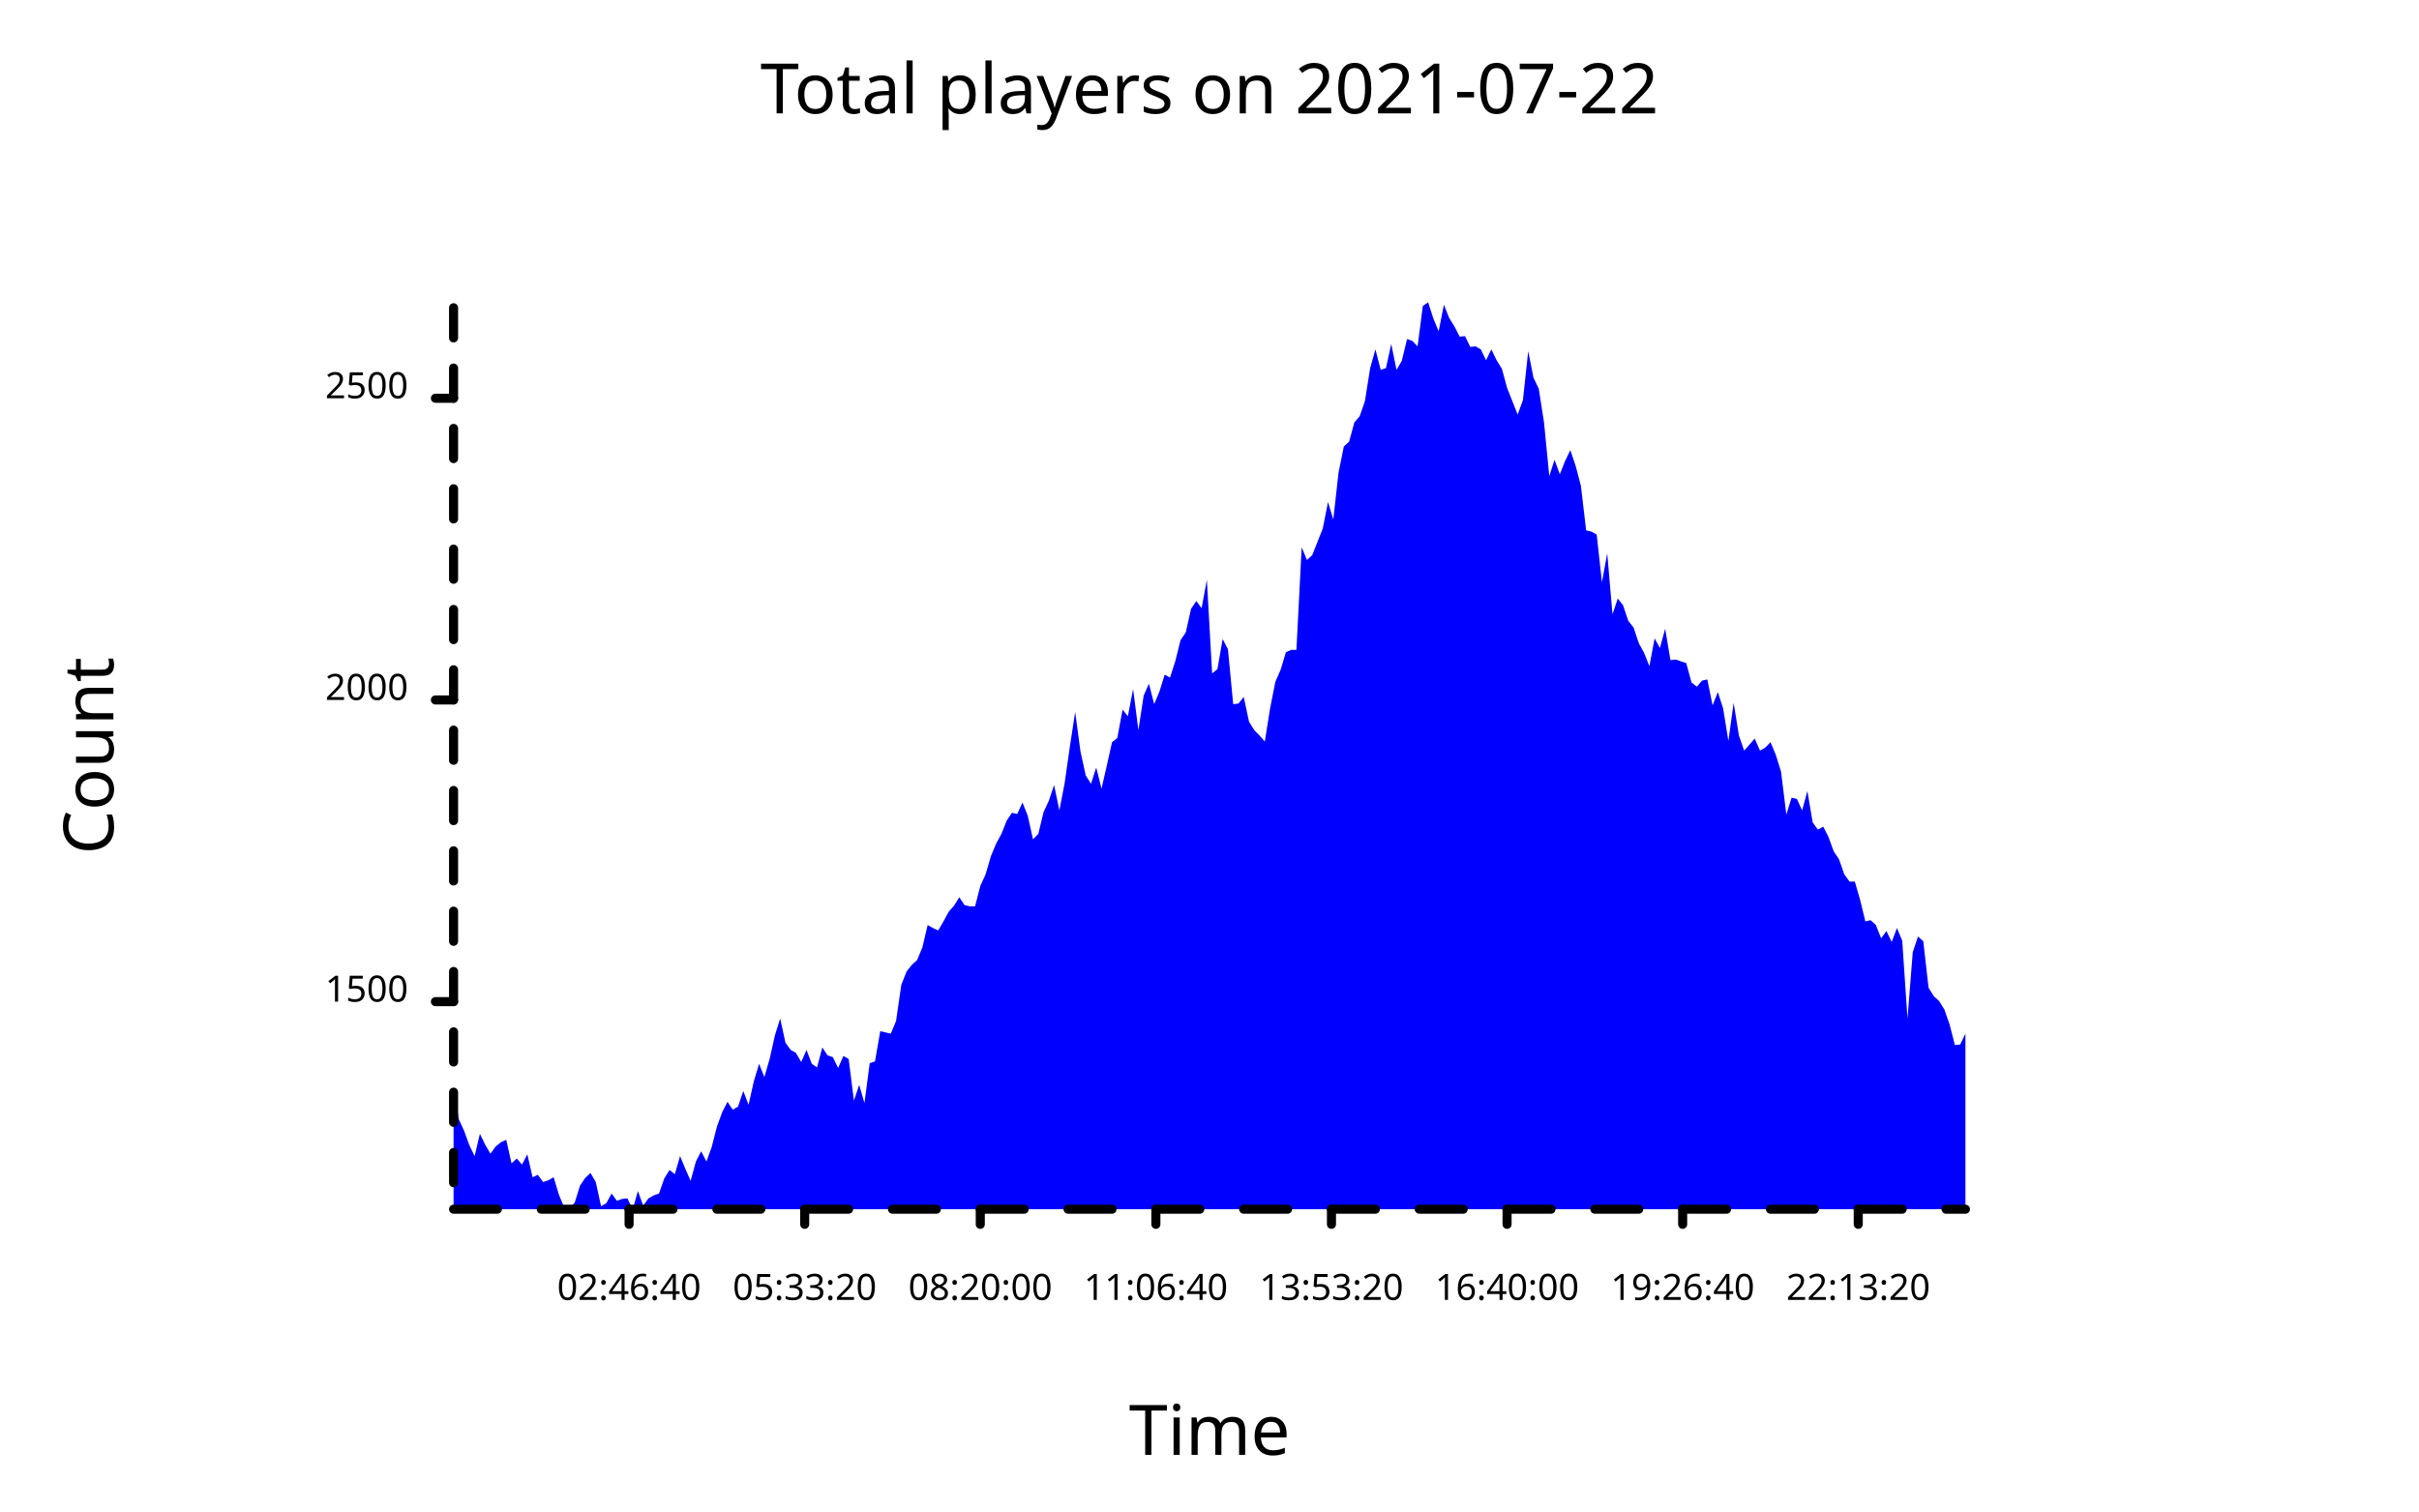
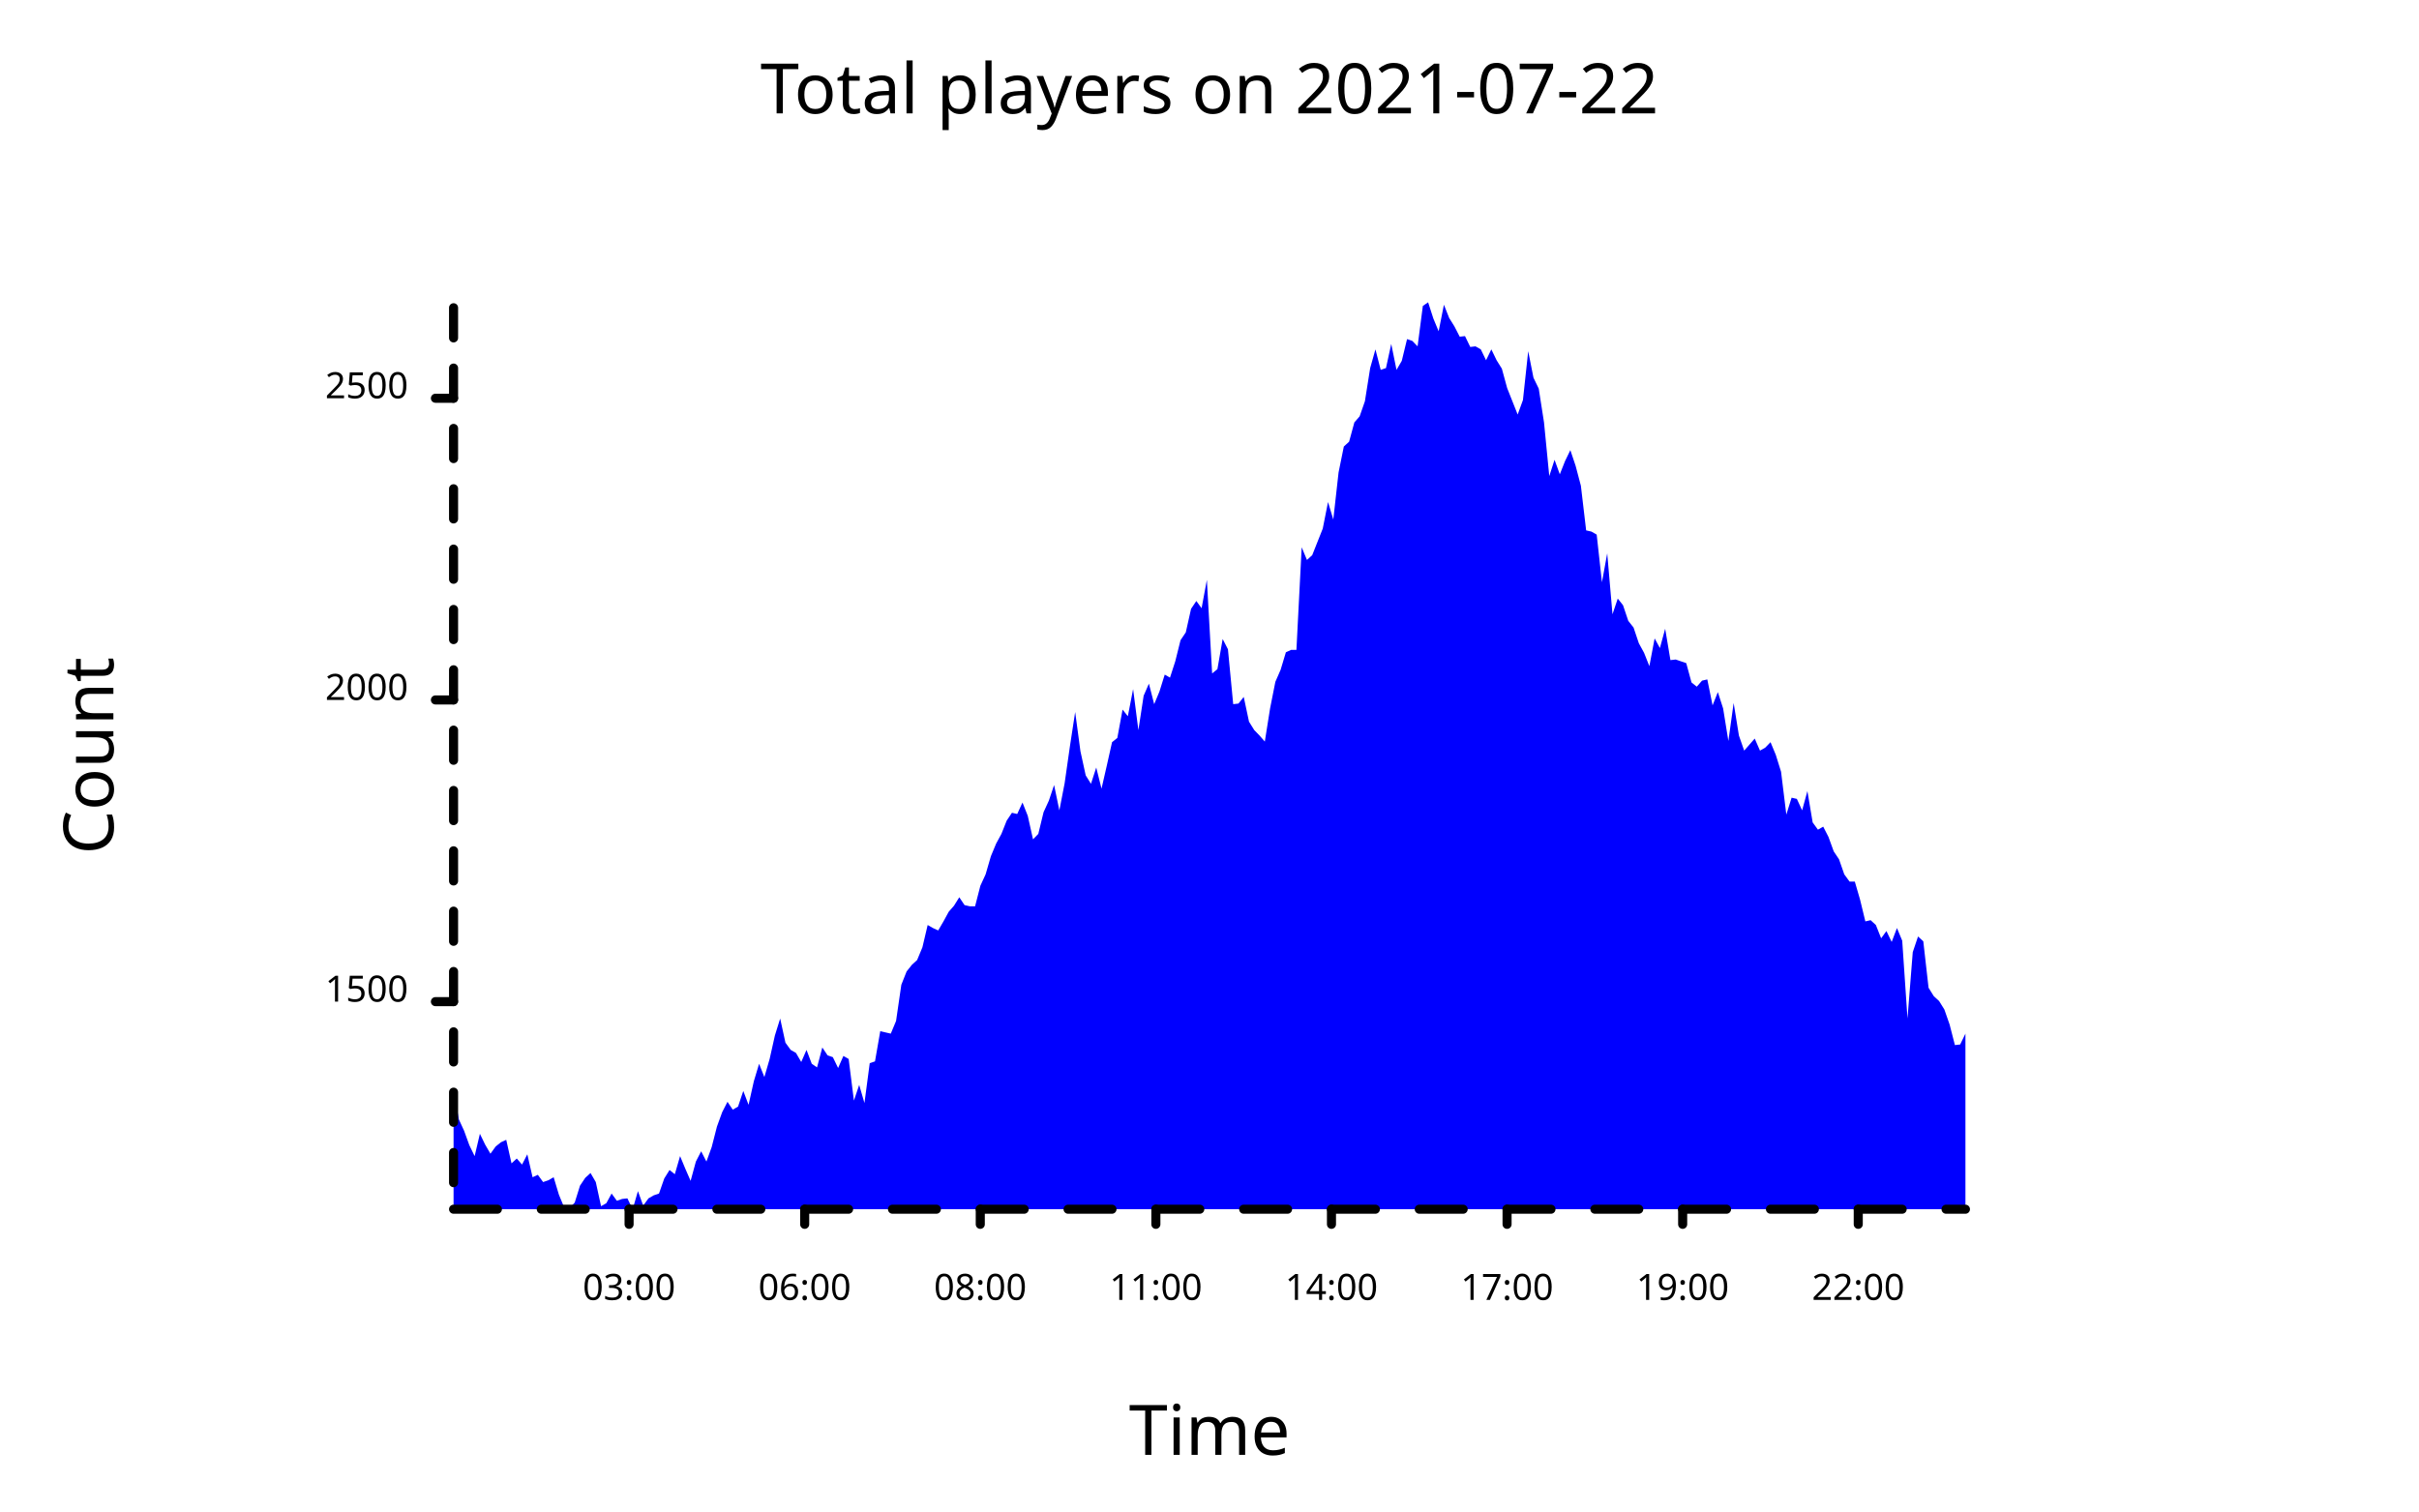
<svg xmlns="http://www.w3.org/2000/svg" class="poloto" width="800" height="500" viewBox="0 0 800 500">
  <style>.poloto { stroke-linecap:round; stroke-linejoin:round; font-family: 'Tahoma', sans-serif; background-color: AliceBlue;} .poloto_scatter{stroke-width:7} .poloto_line{stroke-width:2} .poloto_text{fill: black;} .poloto_axis_lines{stroke: black;stroke-width:3;fill:none;stroke-dasharray:none} .poloto0stroke{stroke:  blue;} .poloto1stroke{stroke:  red;} .poloto2stroke{stroke:  green;} .poloto3stroke{stroke:  gold;} .poloto4stroke{stroke:  aqua;} .poloto5stroke{stroke:  lime;} .poloto6stroke{stroke:  orange;} .poloto7stroke{stroke:  chocolate;} .poloto0fill{fill:blue;} .poloto1fill{fill:red;} .poloto2fill{fill:green;} .poloto3fill{fill:gold;} .poloto4fill{fill:aqua;} .poloto5fill{fill:lime;} .poloto6fill{fill:orange;} .poloto7fill{fill:chocolate;}</style>
  <text class="poloto_text poloto_legend_text" alignment-baseline="middle" text-anchor="start" font-size="large" x="675" y="100" />
  <path class="poloto_linefill poloto0fill" d=" M 150 400 L 150 360.279 L 151.742 370.259 L 153.484 374.052 L 155.226 378.842 L 156.969 382.435 L 158.711 375.05 L 160.453 378.643 L 162.195 381.637 L 163.937 379.242 L 165.679 377.844 L 167.422 377.046 L 169.164 384.83 L 170.906 383.234 L 172.648 385.23 L 174.39 381.836 L 176.132 389.421 L 177.875 388.623 L 179.617 391.018 L 181.359 390.419 L 183.101 389.421 L 184.843 395.21 L 186.585 399.401 L 188.328 399.601 L 190.07 397.804 L 191.812 392.216 L 193.554 389.621 L 195.296 388.024 L 197.038 391.018 L 198.78 399.002 L 200.523 398.004 L 202.265 394.81 L 204.007 397.206 L 205.749 396.607 L 207.491 396.407 L 209.233 400 L 210.976 394.012 L 212.718 398.802 L 214.46 396.407 L 216.202 395.409 L 217.944 394.81 L 219.686 389.82 L 221.429 387.026 L 223.171 388.423 L 224.913 382.435 L 226.655 386.627 L 228.397 390.619 L 230.139 384.232 L 231.882 380.838 L 233.624 384.232 L 235.366 379.441 L 237.108 372.655 L 238.85 367.864 L 240.592 364.471 L 242.334 367.066 L 244.077 366.068 L 245.819 360.878 L 247.561 365.469 L 249.303 357.685 L 251.045 351.896 L 252.787 356.287 L 254.53 350.299 L 256.272 342.515 L 258.014 336.926 L 259.756 344.91 L 261.498 347.305 L 263.24 348.303 L 264.983 351.297 L 266.725 347.305 L 268.467 351.896 L 270.209 353.094 L 271.951 346.507 L 273.693 349.102 L 275.436 349.701 L 277.178 353.293 L 278.92 349.301 L 280.662 350.299 L 282.404 364.072 L 284.146 358.882 L 285.889 364.87 L 287.631 351.697 L 289.373 351.098 L 291.115 341.118 L 292.857 341.517 L 294.599 341.916 L 296.341 337.725 L 298.084 325.749 L 299.826 321.357 L 301.568 319.162 L 303.31 317.565 L 305.052 313.373 L 306.794 305.988 L 308.537 306.986 L 310.279 307.784 L 312.021 304.79 L 313.763 301.597 L 315.505 299.601 L 317.247 296.806 L 318.99 299.401 L 320.732 299.8 L 322.474 299.8 L 324.216 293.014 L 325.958 289.222 L 327.7 283.234 L 329.443 279.042 L 331.185 275.848 L 332.927 271.457 L 334.669 268.862 L 336.411 269.261 L 338.153 265.469 L 339.895 269.86 L 341.638 277.645 L 343.38 275.848 L 345.122 268.663 L 346.864 264.87 L 348.606 259.681 L 350.348 268.064 L 352.091 259.082 L 353.833 246.906 L 355.575 235.529 L 357.317 248.503 L 359.059 256.487 L 360.801 259.281 L 362.544 253.892 L 364.286 260.878 L 366.028 253.293 L 367.77 245.509 L 369.512 244.112 L 371.254 234.731 L 372.997 236.926 L 374.739 227.944 L 376.481 241.517 L 378.223 230.14 L 379.965 226.148 L 381.707 232.934 L 383.449 228.743 L 385.192 223.154 L 386.934 224.152 L 388.676 218.762 L 390.418 211.776 L 392.16 209.182 L 393.902 201.397 L 395.645 198.802 L 397.387 201.198 L 399.129 191.816 L 400.871 222.754 L 402.613 221.357 L 404.355 211.377 L 406.098 214.77 L 407.84 232.934 L 409.582 232.735 L 411.324 230.539 L 413.066 238.723 L 414.808 241.517 L 416.551 243.313 L 418.293 245.309 L 420.035 234.331 L 421.777 225.549 L 423.519 221.557 L 425.261 215.768 L 427.003 214.97 L 428.746 214.97 L 430.488 181.038 L 432.23 185.23 L 433.972 183.633 L 435.714 179.242 L 437.456 174.85 L 439.199 166.068 L 440.941 171.856 L 442.683 156.287 L 444.425 147.705 L 446.167 146.108 L 447.909 139.721 L 449.652 137.725 L 451.394 132.735 L 453.136 121.756 L 454.878 115.569 L 456.62 122.355 L 458.362 121.756 L 460.105 113.772 L 461.847 122.355 L 463.589 119.361 L 465.331 112.176 L 467.073 112.774 L 468.815 114.571 L 470.557 101.198 L 472.3 100 L 474.042 105.389 L 475.784 109.581 L 477.526 100.798 L 479.268 105.19 L 481.01 107.984 L 482.753 111.377 L 484.495 111.178 L 486.237 114.77 L 487.979 114.571 L 489.721 115.569 L 491.463 119.162 L 493.206 115.569 L 494.948 119.162 L 496.69 121.956 L 498.432 128.343 L 500.174 132.735 L 501.916 137.126 L 503.659 132.335 L 505.401 116.168 L 507.143 124.95 L 508.885 128.543 L 510.627 139.721 L 512.369 157.485 L 514.111 152.096 L 515.854 156.886 L 517.596 152.495 L 519.338 148.902 L 521.08 154.092 L 522.822 160.679 L 524.564 175.449 L 526.307 175.848 L 528.049 176.846 L 529.791 192.615 L 531.533 183.034 L 533.275 203.194 L 535.017 198.004 L 536.76 200.2 L 538.502 205.389 L 540.244 207.585 L 541.986 212.774 L 543.728 215.968 L 545.47 220.359 L 547.213 211.178 L 548.955 214.371 L 550.697 207.984 L 552.439 218.363 L 554.181 218.164 L 555.923 218.762 L 557.666 219.361 L 559.408 225.749 L 561.15 227.146 L 562.892 225.15 L 564.634 224.75 L 566.376 233.333 L 568.118 228.942 L 569.861 234.331 L 571.603 245.11 L 573.345 232.535 L 575.087 243.313 L 576.829 248.303 L 578.571 246.307 L 580.314 244.311 L 582.056 248.303 L 583.798 247.305 L 585.54 245.509 L 587.282 249.701 L 589.024 255.289 L 590.767 269.461 L 592.509 263.872 L 594.251 264.271 L 595.993 268.064 L 597.735 261.677 L 599.477 272.056 L 601.22 274.451 L 602.962 273.453 L 604.704 276.846 L 606.446 281.637 L 608.188 284.232 L 609.93 289.222 L 611.672 291.617 L 613.415 291.617 L 615.157 297.605 L 616.899 304.79 L 618.641 304.391 L 620.383 305.988 L 622.125 310.379 L 623.868 307.984 L 625.61 311.577 L 627.352 306.986 L 629.094 311.178 L 630.836 336.926 L 632.578 314.97 L 634.321 309.78 L 636.063 311.377 L 637.805 326.747 L 639.547 329.541 L 641.289 331.138 L 643.031 333.932 L 644.774 338.922 L 646.516 345.709 L 648.258 345.509 L 650 341.916 L 650 400 Z" />
  <text class="poloto_labels poloto_text poloto_title" alignment-baseline="start" text-anchor="middle" font-size="x-large" x="400" y="37.5">Total players on 2021-07-22</text>
  <text class="poloto_labels poloto_text poloto_xname" alignment-baseline="start" text-anchor="middle" font-size="x-large" x="400" y="481.25">Time</text>
  <text class="poloto_labels poloto_text poloto_yname" alignment-baseline="start" text-anchor="middle" font-size="x-large" transform="rotate(-90,37.5,250)" x="37.5" y="250">Count</text>
  <line class="poloto_axis_lines" stroke="black" x1="208.049" x2="208.049" y1="400" y2="405" />
-   <text class="poloto_tick_labels poloto_text" alignment-baseline="start" text-anchor="middle" x="208.049" y="430"> 02:46:40</text>
+   <text class="poloto_tick_labels poloto_text" alignment-baseline="start" text-anchor="middle" x="208.049" y="430"> 03:00</text>
  <line class="poloto_axis_lines" stroke="black" x1="266.121" x2="266.121" y1="400" y2="405" />
-   <text class="poloto_tick_labels poloto_text" alignment-baseline="start" text-anchor="middle" x="266.121" y="430"> 05:33:20</text>
+   <text class="poloto_tick_labels poloto_text" alignment-baseline="start" text-anchor="middle" x="266.121" y="430"> 06:00</text>
  <line class="poloto_axis_lines" stroke="black" x1="324.193" x2="324.193" y1="400" y2="405" />
-   <text class="poloto_tick_labels poloto_text" alignment-baseline="start" text-anchor="middle" x="324.193" y="430"> 08:20:00</text>
+   <text class="poloto_tick_labels poloto_text" alignment-baseline="start" text-anchor="middle" x="324.193" y="430"> 08:00</text>
  <line class="poloto_axis_lines" stroke="black" x1="382.265" x2="382.265" y1="400" y2="405" />
-   <text class="poloto_tick_labels poloto_text" alignment-baseline="start" text-anchor="middle" x="382.265" y="430"> 11:06:40</text>
+   <text class="poloto_tick_labels poloto_text" alignment-baseline="start" text-anchor="middle" x="382.265" y="430"> 11:00</text>
  <line class="poloto_axis_lines" stroke="black" x1="440.337" x2="440.337" y1="400" y2="405" />
-   <text class="poloto_tick_labels poloto_text" alignment-baseline="start" text-anchor="middle" x="440.337" y="430"> 13:53:20</text>
+   <text class="poloto_tick_labels poloto_text" alignment-baseline="start" text-anchor="middle" x="440.337" y="430"> 14:00</text>
  <line class="poloto_axis_lines" stroke="black" x1="498.409" x2="498.409" y1="400" y2="405" />
-   <text class="poloto_tick_labels poloto_text" alignment-baseline="start" text-anchor="middle" x="498.409" y="430"> 16:40:00</text>
+   <text class="poloto_tick_labels poloto_text" alignment-baseline="start" text-anchor="middle" x="498.409" y="430"> 17:00</text>
  <line class="poloto_axis_lines" stroke="black" x1="556.481" x2="556.481" y1="400" y2="405" />
-   <text class="poloto_tick_labels poloto_text" alignment-baseline="start" text-anchor="middle" x="556.481" y="430"> 19:26:40</text>
+   <text class="poloto_tick_labels poloto_text" alignment-baseline="start" text-anchor="middle" x="556.481" y="430"> 19:00</text>
  <line class="poloto_axis_lines" stroke="black" x1="614.553" x2="614.553" y1="400" y2="405" />
-   <text class="poloto_tick_labels poloto_text" alignment-baseline="start" text-anchor="middle" x="614.553" y="430"> 22:13:20</text>
+   <text class="poloto_tick_labels poloto_text" alignment-baseline="start" text-anchor="middle" x="614.553" y="430"> 22:00</text>
  <line class="poloto_axis_lines" stroke="black" x1="150" x2="144" y1="331.337" y2="331.337" />
  <text class="poloto_tick_labels poloto_text" alignment-baseline="middle" text-anchor="end" x="135" y="331.337"> 1500</text>
  <line class="poloto_axis_lines" stroke="black" x1="150" x2="144" y1="231.537" y2="231.537" />
  <text class="poloto_tick_labels poloto_text" alignment-baseline="middle" text-anchor="end" x="135" y="231.537"> 2000</text>
  <line class="poloto_axis_lines" stroke="black" x1="150" x2="144" y1="131.737" y2="131.737" />
  <text class="poloto_tick_labels poloto_text" alignment-baseline="middle" text-anchor="end" x="135" y="131.737"> 2500</text>
  <path stroke="black" fill="none" class="poloto_axis_lines" style="stroke-dasharray:14.518;stroke-dashoffset:-58.049;" d=" M 150 400 L 650 400" />
  <path stroke="black" fill="none" class="poloto_axis_lines" style="stroke-dasharray:9.98;stroke-dashoffset:-68.663;" d=" M 150 400 L 150 100" />
</svg>
